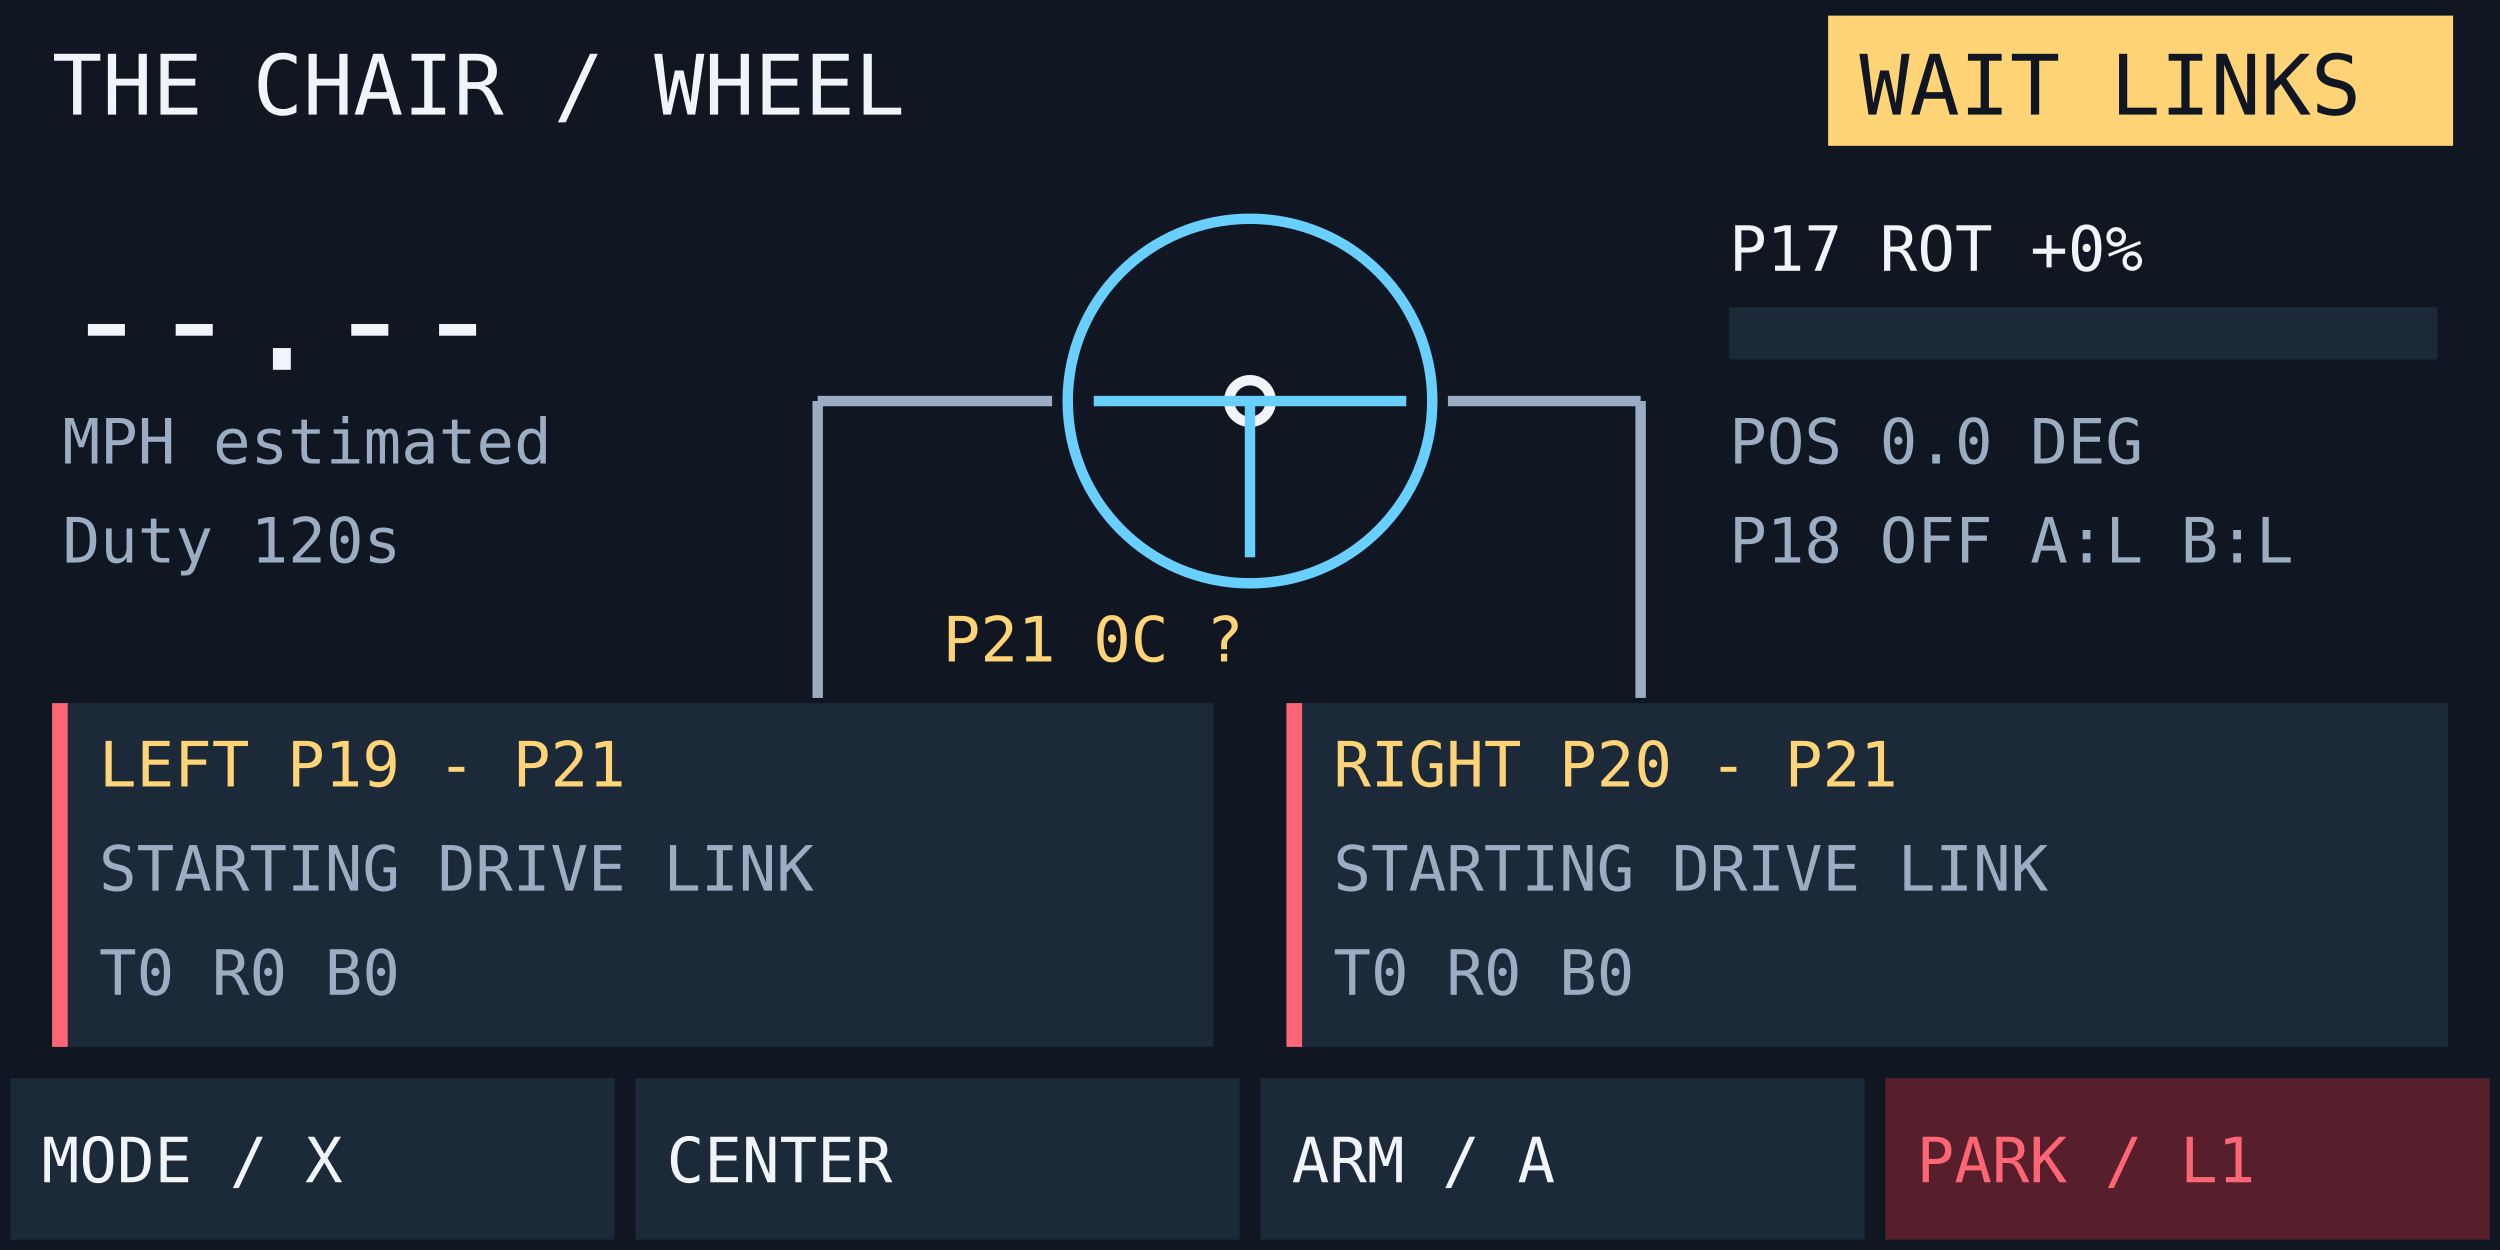
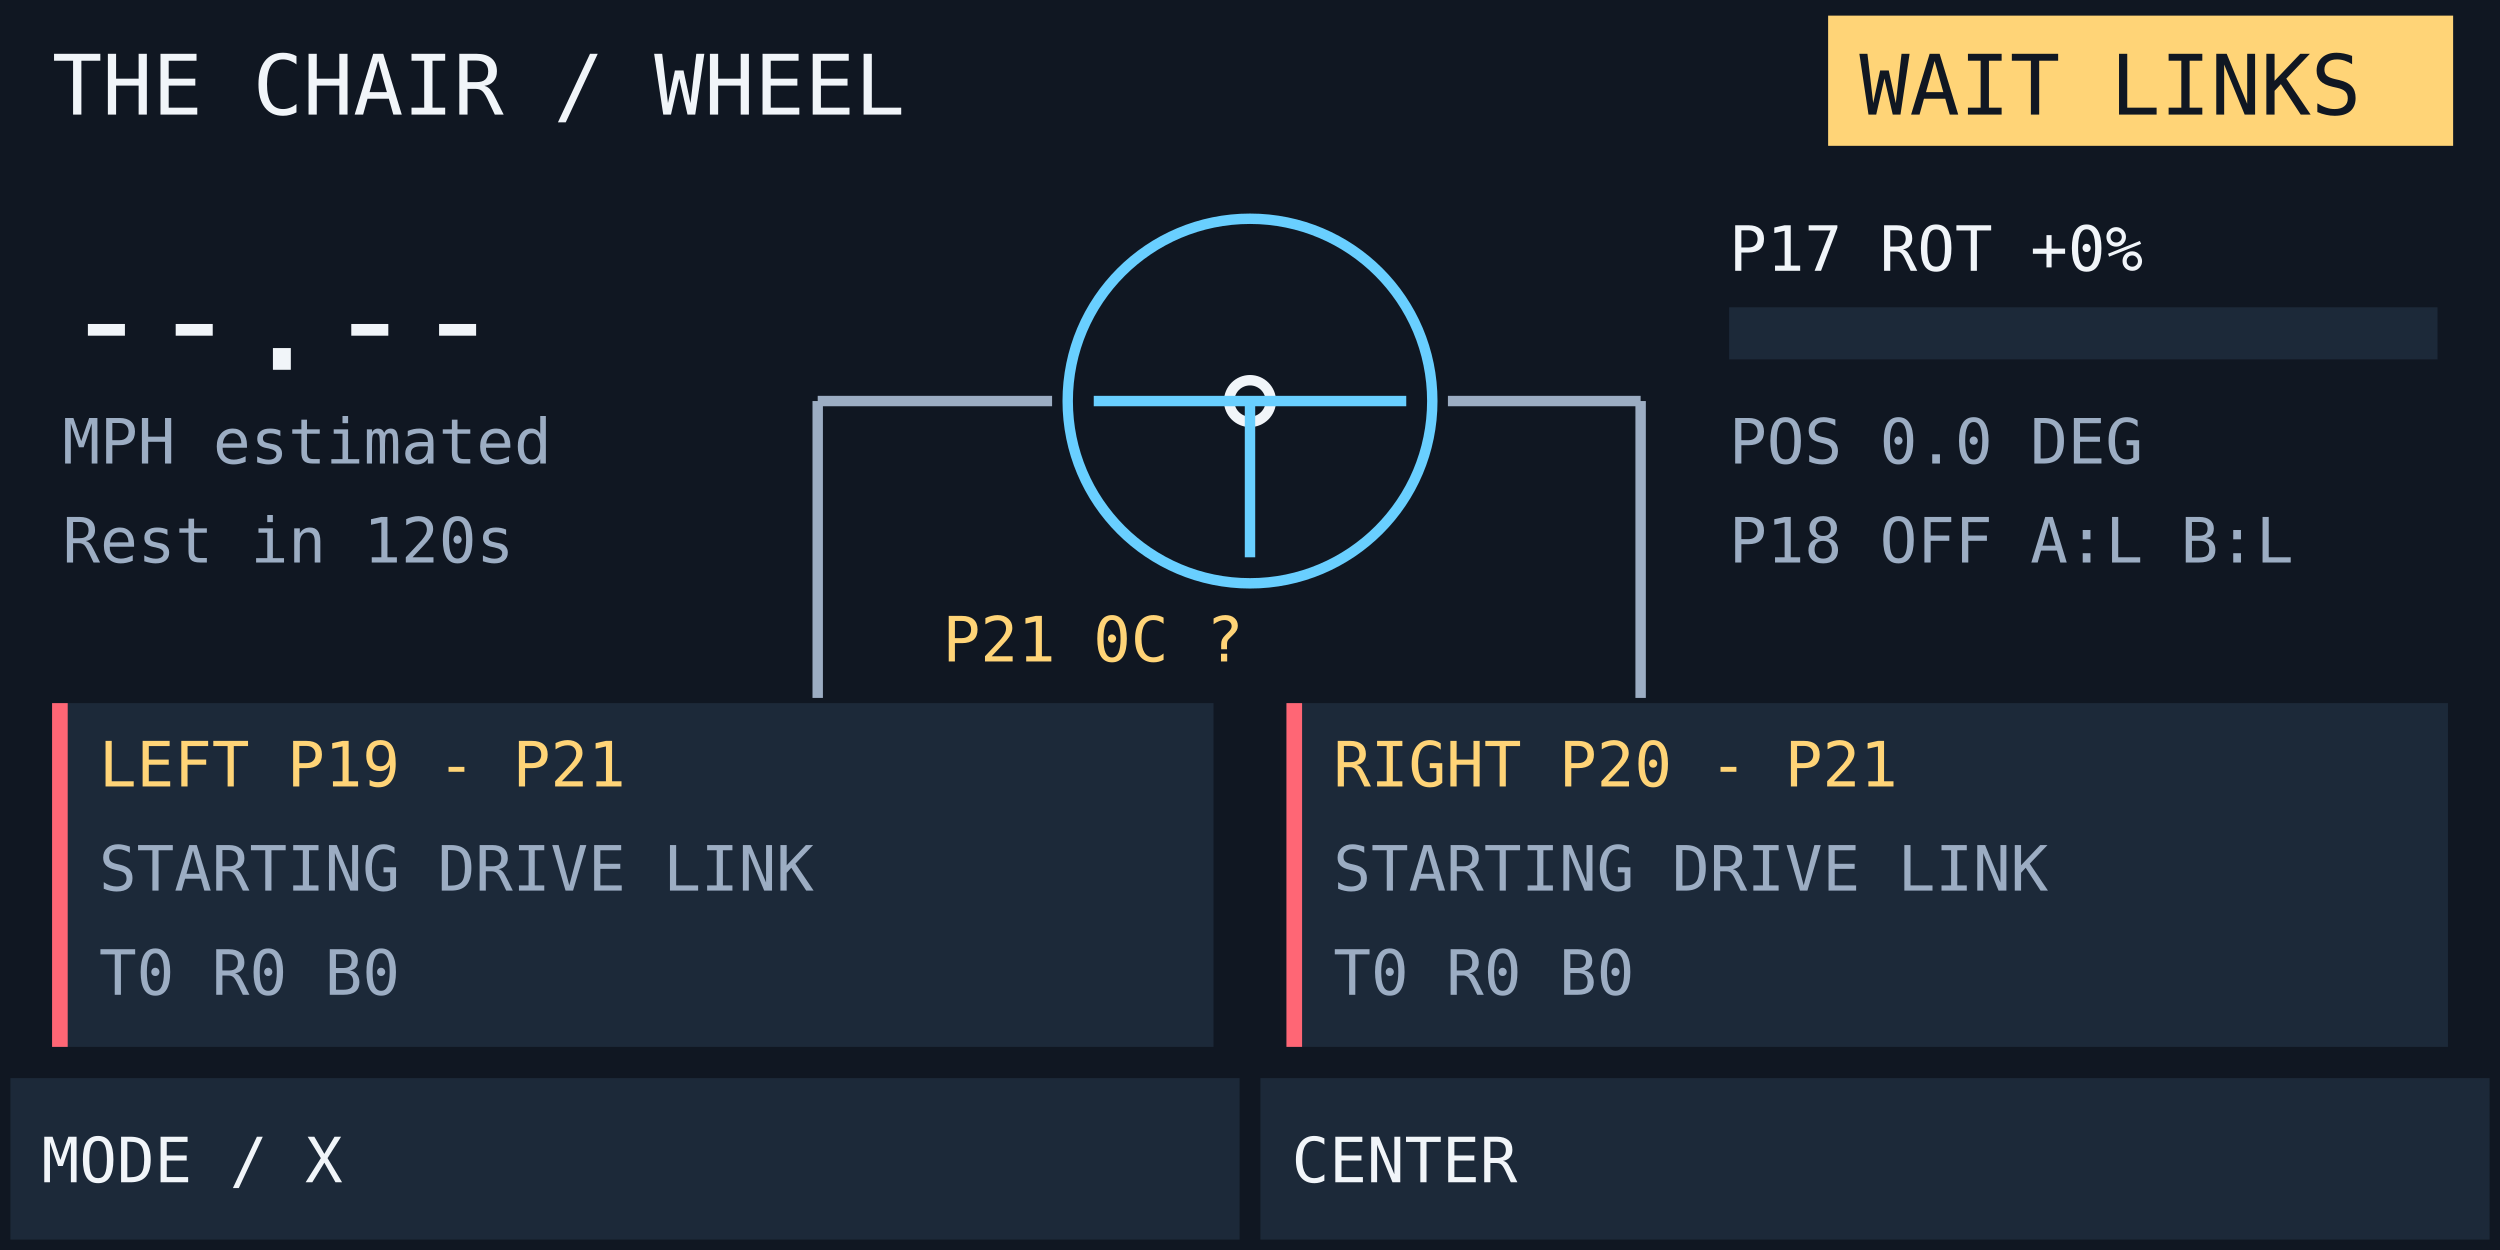
<svg xmlns="http://www.w3.org/2000/svg" viewBox="0 0 480 240" width="960" height="480" role="img" aria-labelledby="title desc">
  <rect x="0" y="0" width="480" height="240" fill="#101722" />
  <text x="10" y="22" font-family="monospace" font-size="16" fill="#f1f5f9">THE CHAIR / WHEEL</text>
  <rect x="351" y="3" width="120" height="25" fill="#ffd477" />
  <text x="357" y="22" font-family="monospace" font-size="16" fill="#101722">WAIT LINKS</text>
  <text x="12" y="71" font-family="monospace" font-size="28" fill="#f1f5f9">--.--</text>
  <text x="12" y="89" font-family="monospace" font-size="12" fill="#9cadc3">MPH estimated</text>
-   <text x="12" y="108" font-family="monospace" font-size="12" fill="#9cadc3">Duty 120s</text>
+   <text x="12" y="108" font-family="monospace" font-size="12" fill="#9cadc3">Rest in 120s</text>
  <text x="332" y="52" font-family="monospace" font-size="12" fill="#f1f5f9">P17 ROT   +0%</text>
  <rect x="332" y="59" width="136" height="10" fill="#1c2939" />
  <text x="332" y="89" font-family="monospace" font-size="12" fill="#9cadc3">POS   0.0 DEG</text>
  <text x="332" y="108" font-family="monospace" font-size="12" fill="#9cadc3">P18 OFF A:L B:L</text>
  <circle cx="240" cy="77" r="35" fill="none" stroke="#69cfff" stroke-width="2" />
  <circle cx="240" cy="77" r="4" fill="none" stroke="#f1f5f9" stroke-width="2" />
  <path d="M210 77 L270 77" stroke="#69cfff" stroke-width="2" />
  <path d="M240 77 L240 107" stroke="#69cfff" stroke-width="2" />
  <text x="181" y="127" font-family="monospace" font-size="12" fill="#ffd477">P21 0C ?</text>
  <path d="M202 77 L157 77" stroke="#9cadc3" stroke-width="2" />
  <path d="M157 77 L157 134" stroke="#9cadc3" stroke-width="2" />
  <path d="M278 77 L315 77" stroke="#9cadc3" stroke-width="2" />
  <path d="M315 77 L315 134" stroke="#9cadc3" stroke-width="2" />
  <rect x="10" y="135" width="223" height="66" fill="#1c2939" />
  <rect x="10" y="135" width="3" height="66" fill="#ff6675" />
  <text x="19" y="151" font-family="monospace" font-size="12" fill="#ffd477">LEFT   P19 - P21</text>
  <text x="19" y="171" font-family="monospace" font-size="12" fill="#9cadc3">STARTING DRIVE LINK</text>
  <text x="19" y="191" font-family="monospace" font-size="12" fill="#9cadc3">T0 R0 B0</text>
  <rect x="247" y="135" width="223" height="66" fill="#1c2939" />
  <rect x="247" y="135" width="3" height="66" fill="#ff6675" />
  <text x="256" y="151" font-family="monospace" font-size="12" fill="#ffd477">RIGHT  P20 - P21</text>
  <text x="256" y="171" font-family="monospace" font-size="12" fill="#9cadc3">STARTING DRIVE LINK</text>
  <text x="256" y="191" font-family="monospace" font-size="12" fill="#9cadc3">T0 R0 B0</text>
-   <rect x="2" y="207" width="116" height="31" fill="#1c2939" />
+   <rect x="2" y="207" width="236" height="31" fill="#1c2939" />
  <text x="8" y="227" font-family="monospace" font-size="12" fill="#f1f5f9">MODE / X</text>
-   <rect x="122" y="207" width="116" height="31" fill="#1c2939" />
-   <text x="128" y="227" font-family="monospace" font-size="12" fill="#f1f5f9">CENTER</text>
-   <rect x="242" y="207" width="116" height="31" fill="#1c2939" />
-   <text x="248" y="227" font-family="monospace" font-size="12" fill="#f1f5f9">ARM / A</text>
-   <rect x="362" y="207" width="116" height="31" fill="#571e2c" />
-   <text x="368" y="227" font-family="monospace" font-size="12" fill="#ff6675">PARK / L1</text>
+   <rect x="242" y="207" width="236" height="31" fill="#1c2939" />
+   <text x="248" y="227" font-family="monospace" font-size="12" fill="#f1f5f9">CENTER</text>
</svg>
